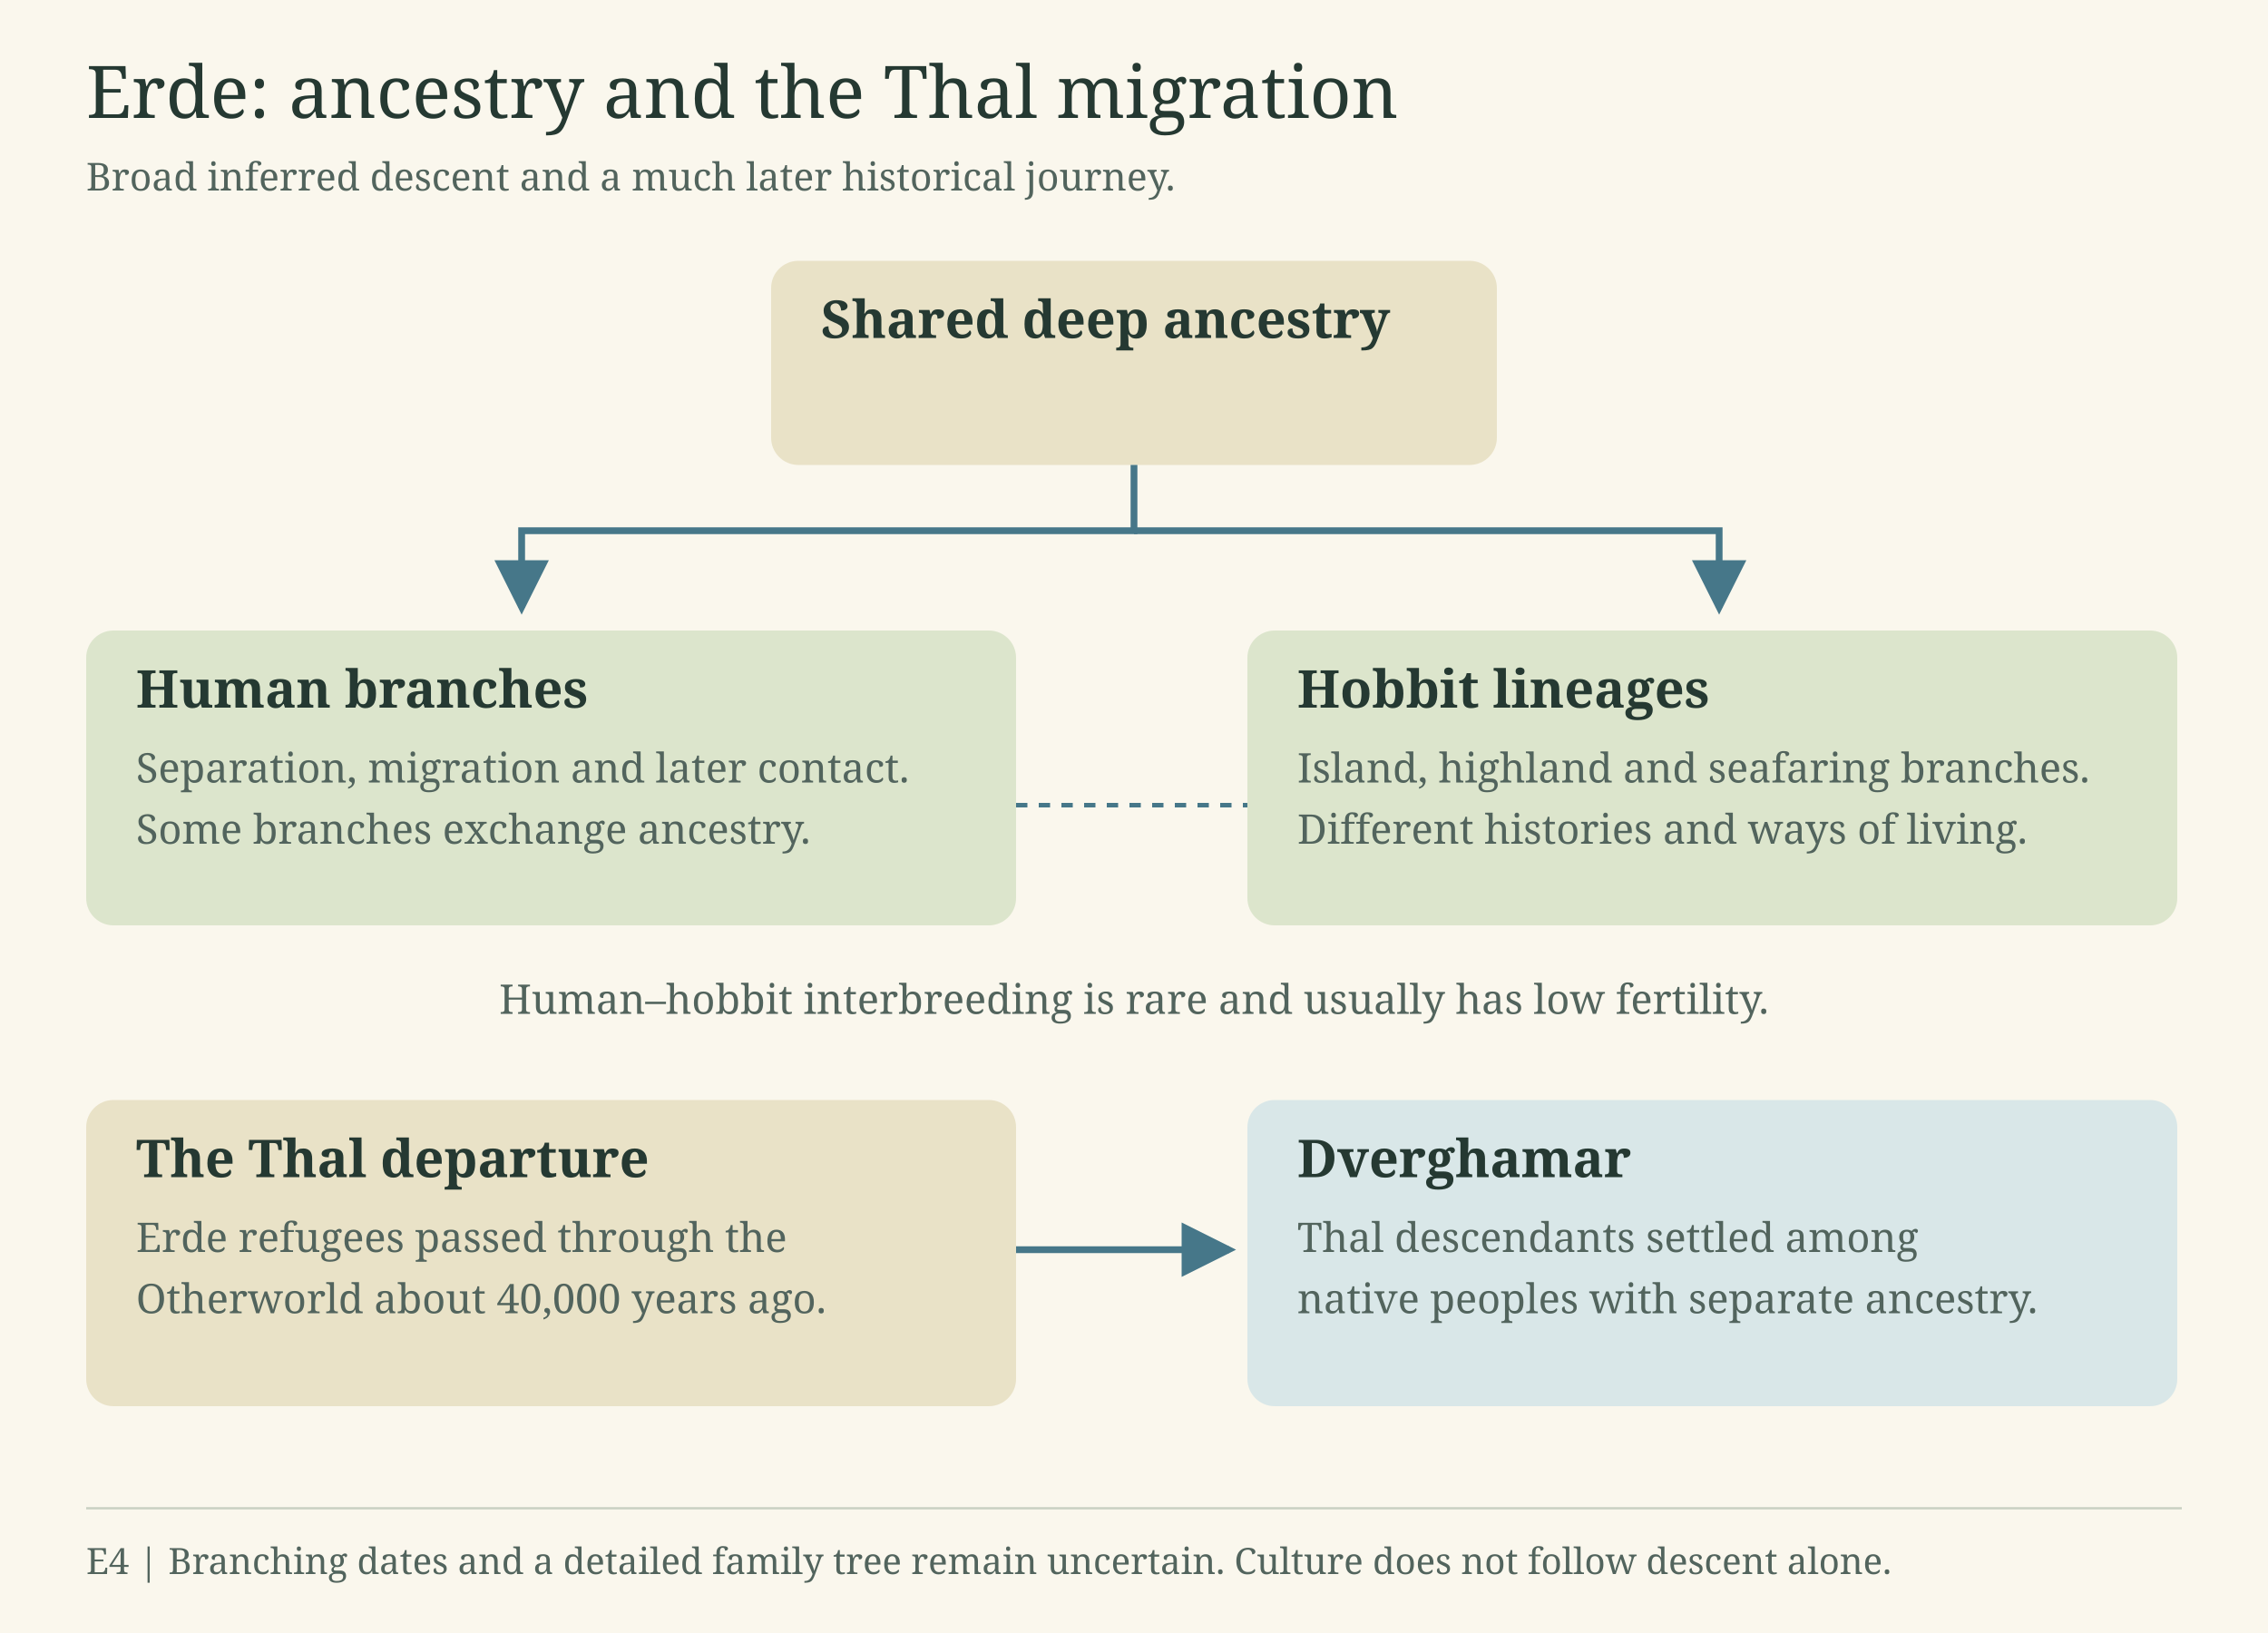
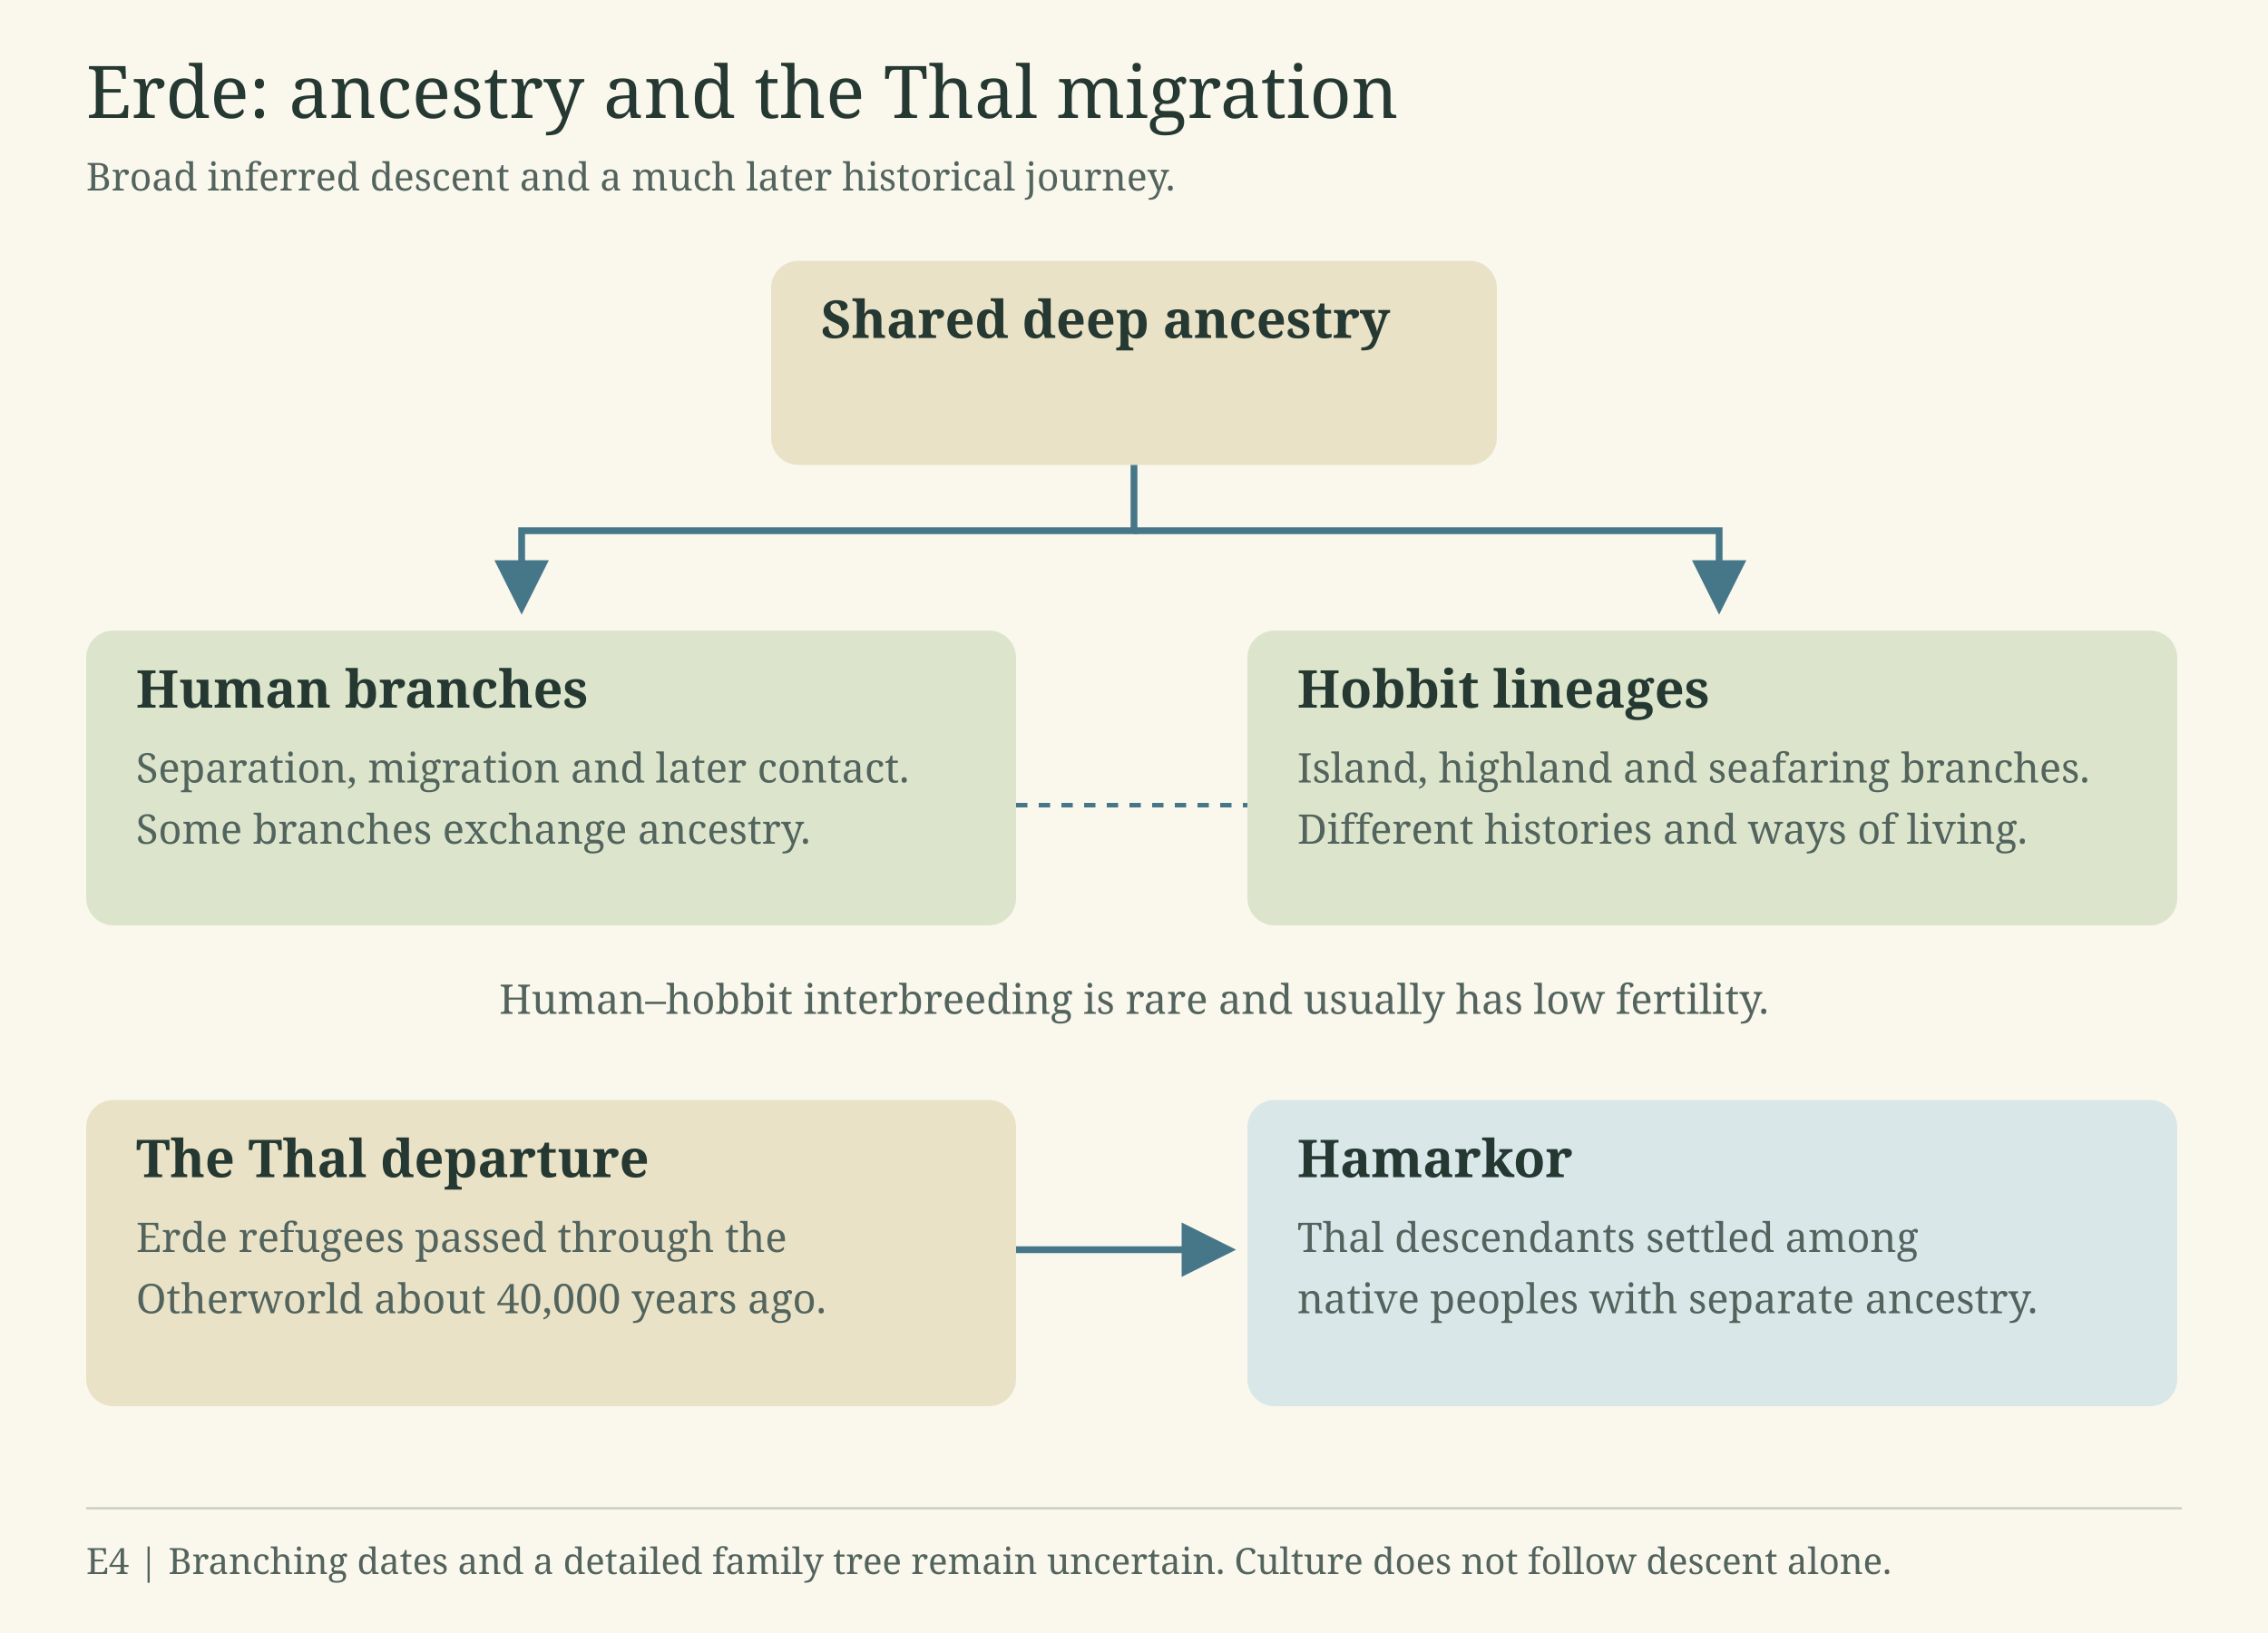
<svg xmlns="http://www.w3.org/2000/svg" width="1000" height="720" viewBox="0 0 1000 720" role="img" aria-labelledby="title desc">
  <defs>
    <marker id="arrow" markerWidth="8" markerHeight="8" refX="7" refY="4" orient="auto-start-reverse">
      <path d="M0 0L8 4L0 8" fill="#467789" />
    </marker>
    <linearGradient id="light">
      <stop stop-color="#d9b26a" />
      <stop offset=".42" stop-color="#d9b26a" />
      <stop offset=".5" stop-color="#77916f" />
      <stop offset=".58" stop-color="#344d49" />
      <stop offset="1" stop-color="#192e35" />
    </linearGradient>
  </defs>
  <rect width="1000" height="720" fill="#faf7ed" />
  <g font-family="Georgia,serif">
    <text x="38" y="52" font-size="32" fill="#253932" text-anchor="start" font-weight="normal">Erde: ancestry and the Thal migration</text>
    <text x="38" y="84" font-size="17" fill="#52645d" text-anchor="start" font-weight="normal">Broad inferred descent and a much later historical journey.</text>
    <rect x="340" y="115" width="320" height="90" rx="12" fill="#e9e2c7" />
    <text x="362" y="149" font-size="23" fill="#253932" text-anchor="start" font-weight="bold">Shared deep ancestry</text>
    <path d="M500 205 L500 234 L230 234 L230 268" fill="none" stroke="#467789" stroke-width="3" marker-end="url(#arrow)" />
    <path d="M500 234 L758 234 L758 268" fill="none" stroke="#467789" stroke-width="3" marker-end="url(#arrow)" />
    <rect x="38" y="278" width="410" height="130" rx="12" fill="#dce5cc" />
    <text x="60" y="312" font-size="23" fill="#253932" text-anchor="start" font-weight="bold">Human branches</text>
    <text x="60" y="345" font-size="18" fill="#52645d" text-anchor="start" font-weight="normal">Separation, migration and later contact.</text>
    <text x="60" y="372" font-size="18" fill="#52645d" text-anchor="start" font-weight="normal">Some branches exchange ancestry.</text>
    <rect x="550" y="278" width="410" height="130" rx="12" fill="#dce5cc" />
    <text x="572" y="312" font-size="23" fill="#253932" text-anchor="start" font-weight="bold">Hobbit lineages</text>
    <text x="572" y="345" font-size="18" fill="#52645d" text-anchor="start" font-weight="normal">Island, highland and seafaring branches.</text>
    <text x="572" y="372" font-size="18" fill="#52645d" text-anchor="start" font-weight="normal">Different histories and ways of living.</text>
    <line x1="448" y1="355" x2="550" y2="355" stroke="#467789" stroke-width="2" stroke-dasharray="5 5" />
    <text x="500" y="447" font-size="18" fill="#52645d" text-anchor="middle" font-weight="normal">Human–hobbit interbreeding is rare and usually has low fertility.</text>
    <rect x="38" y="485" width="410" height="135" rx="12" fill="#e9e2c7" />
    <text x="60" y="519" font-size="23" fill="#253932" text-anchor="start" font-weight="bold">The Thal departure</text>
    <text x="60" y="552" font-size="18" fill="#52645d" text-anchor="start" font-weight="normal">Erde refugees passed through the</text>
    <text x="60" y="579" font-size="18" fill="#52645d" text-anchor="start" font-weight="normal">Otherworld about 40,000 years ago.</text>
    <rect x="550" y="485" width="410" height="135" rx="12" fill="#d9e7e8" />
-     <text x="572" y="519" font-size="23" fill="#253932" text-anchor="start" font-weight="bold">Dverghamar</text>
+     <text x="572" y="519" font-size="23" fill="#253932" text-anchor="start" font-weight="bold">Hamarkor</text>
    <text x="572" y="552" font-size="18" fill="#52645d" text-anchor="start" font-weight="normal">Thal descendants settled among</text>
    <text x="572" y="579" font-size="18" fill="#52645d" text-anchor="start" font-weight="normal">native peoples with separate ancestry.</text>
    <path d="M448 551 L542 551" fill="none" stroke="#467789" stroke-width="3" marker-end="url(#arrow)" />
    <line x1="38" y1="665" x2="962" y2="665" stroke="#c8d0c2" stroke-width="1" stroke-dasharray="" />
    <text x="38" y="694" font-size="16" fill="#52645d" text-anchor="start" font-weight="normal">E4 | Branching dates and a detailed family tree remain uncertain. Culture does not follow descent alone.</text>
  </g>
</svg>
